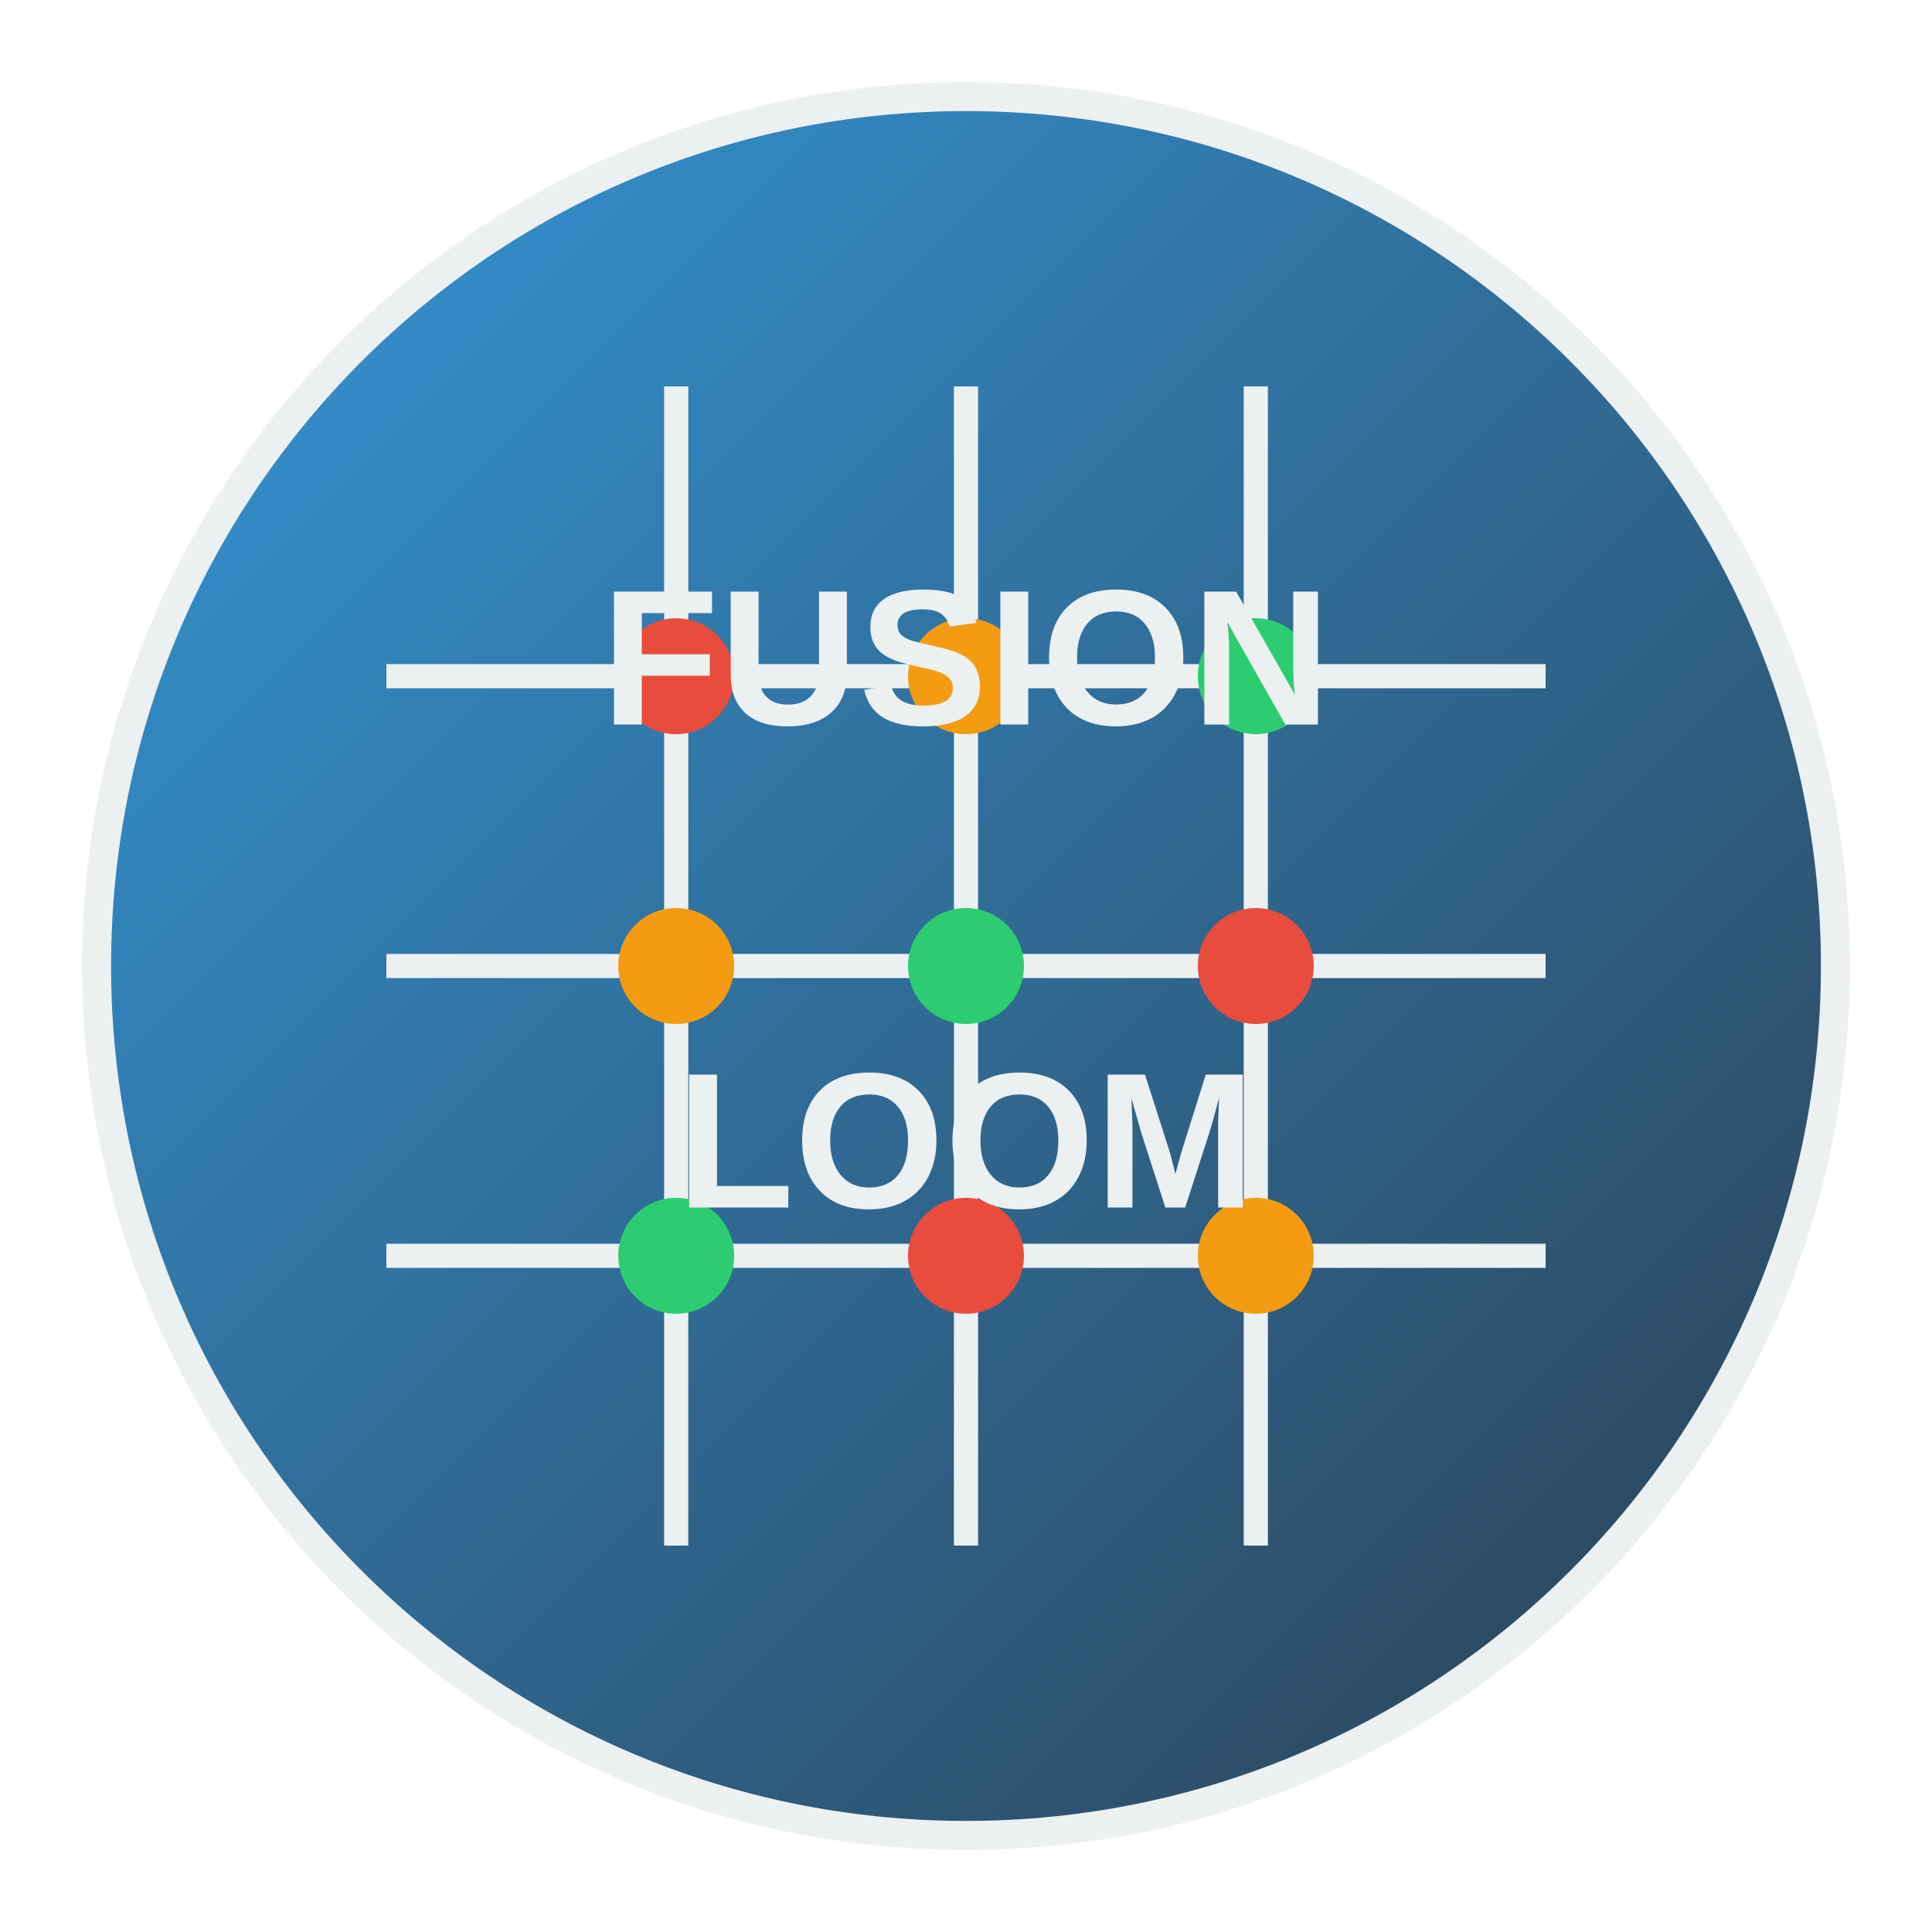
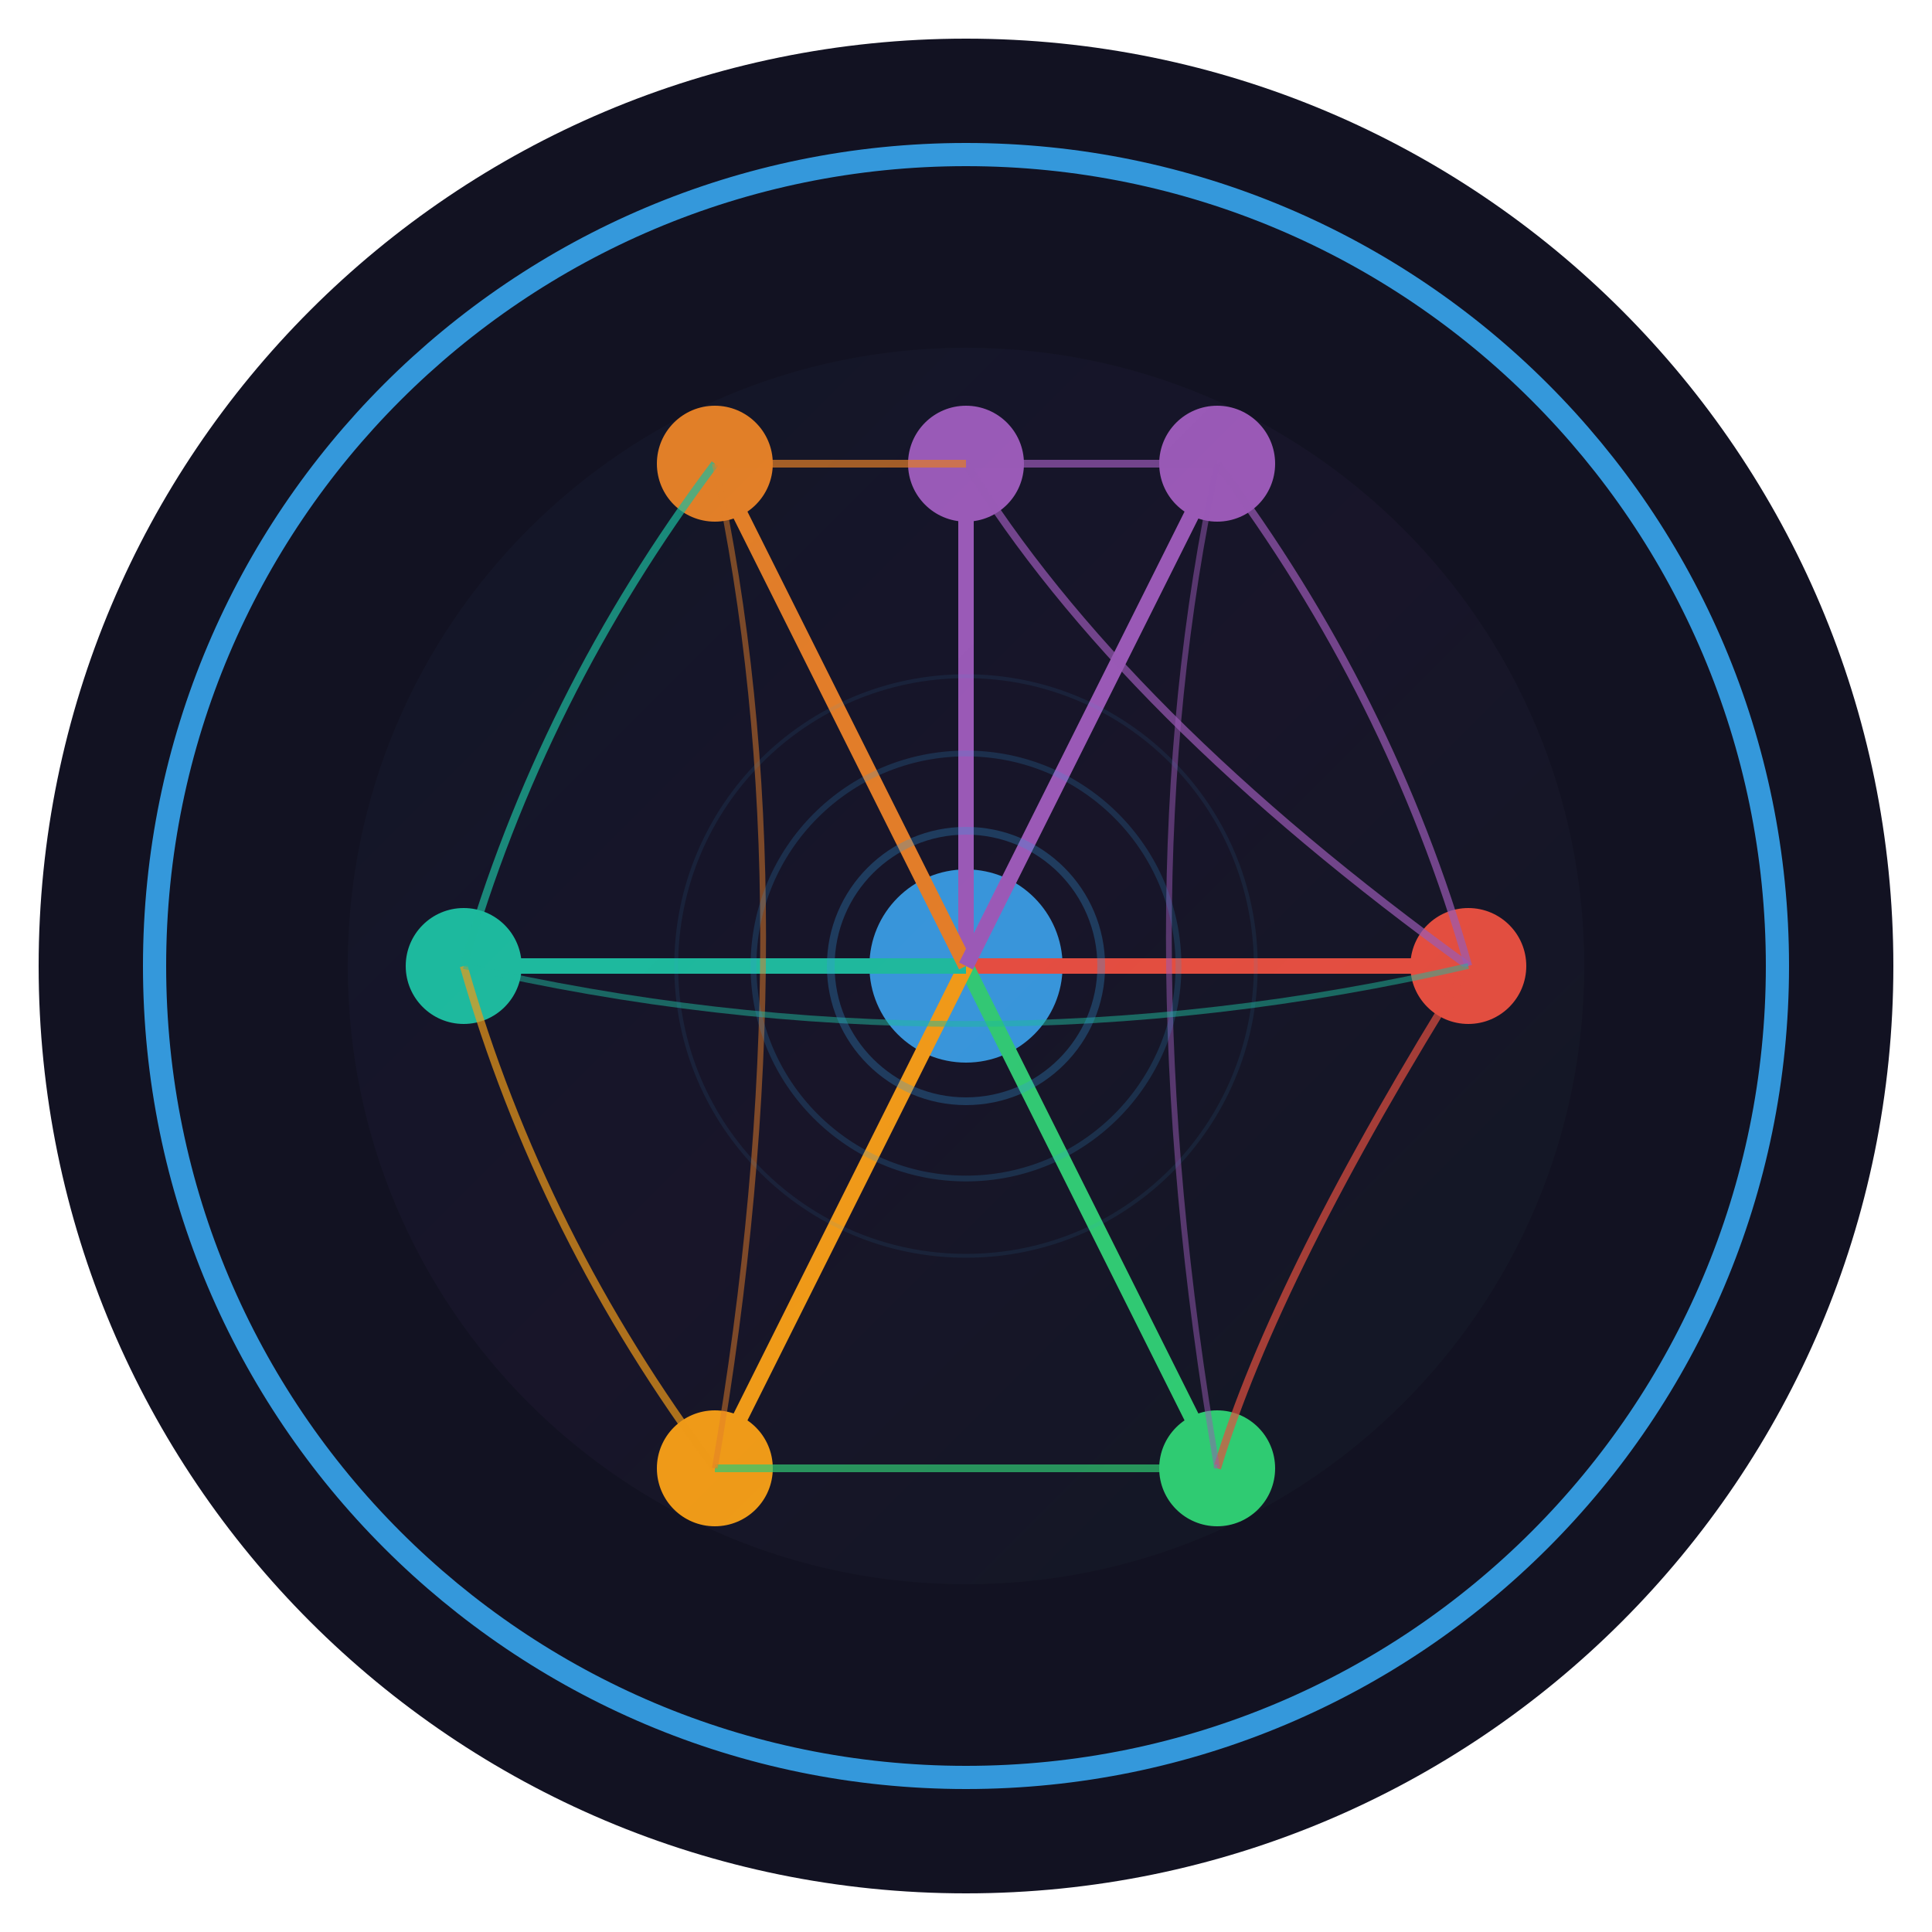
- <svg xmlns="http://www.w3.org/2000/svg" width="400" height="400" viewBox="0 0 400 400">
-   <defs>
-     <linearGradient id="grad1" x1="0%" y1="0%" x2="100%" y2="100%">
-       <stop offset="0%" style="stop-color:#3498db;stop-opacity:1" />
-       <stop offset="100%" style="stop-color:#2c3e50;stop-opacity:1" />
-     </linearGradient>
-   </defs>
-   <circle cx="200" cy="200" r="180" fill="url(#grad1)" />
-   <circle cx="200" cy="200" r="180" fill="none" stroke="#ecf0f1" stroke-width="6" />
-   <line x1="80" y1="140" x2="320" y2="140" stroke="#ecf0f1" stroke-width="5" />
-   <line x1="80" y1="200" x2="320" y2="200" stroke="#ecf0f1" stroke-width="5" />
-   <line x1="80" y1="260" x2="320" y2="260" stroke="#ecf0f1" stroke-width="5" />
-   <line x1="140" y1="80" x2="140" y2="320" stroke="#ecf0f1" stroke-width="5" />
-   <line x1="200" y1="80" x2="200" y2="320" stroke="#ecf0f1" stroke-width="5" />
-   <line x1="260" y1="80" x2="260" y2="320" stroke="#ecf0f1" stroke-width="5" />
-   <circle cx="140" cy="140" r="12" fill="#e74c3c" />
-   <circle cx="140" cy="200" r="12" fill="#f39c12" />
-   <circle cx="140" cy="260" r="12" fill="#2ecc71" />
-   <circle cx="200" cy="140" r="12" fill="#f39c12" />
-   <circle cx="200" cy="200" r="12" fill="#2ecc71" />
-   <circle cx="200" cy="260" r="12" fill="#e74c3c" />
-   <circle cx="260" cy="140" r="12" fill="#2ecc71" />
-   <circle cx="260" cy="200" r="12" fill="#e74c3c" />
-   <circle cx="260" cy="260" r="12" fill="#f39c12" />
-   <text x="200" y="150" font-family="Arial, sans-serif" font-size="40" font-weight="bold" fill="#ecf0f1" text-anchor="middle">FUSION</text>
-   <text x="200" y="250" font-family="Arial, sans-serif" font-size="40" font-weight="bold" fill="#ecf0f1" text-anchor="middle">LOOM</text>
+ <svg xmlns="http://www.w3.org/2000/svg" viewBox="0 0 500 500" width="300" height="300">
+   <circle cx="250" cy="250" r="240" fill="#121222" />
+   <circle cx="250" cy="250" r="210" fill="none" stroke="#3498db" stroke-width="6" />
+   <circle cx="250" cy="250" r="25" fill="#3498db" />
+   <circle cx="250" cy="120" r="15" fill="#9b59b6" />
+   <circle cx="380" cy="250" r="15" fill="#e74c3c" />
+   <circle cx="315" cy="380" r="15" fill="#2ecc71" />
+   <circle cx="185" cy="380" r="15" fill="#f39c12" />
+   <circle cx="120" cy="250" r="15" fill="#1abc9c" />
+   <circle cx="185" cy="120" r="15" fill="#e67e22" />
+   <circle cx="315" cy="120" r="15" fill="#9b59b6" />
+   <line x1="250" y1="250" x2="250" y2="120" stroke="#9b59b6" stroke-width="4" />
+   <line x1="250" y1="250" x2="380" y2="250" stroke="#e74c3c" stroke-width="4" />
+   <line x1="250" y1="250" x2="315" y2="380" stroke="#2ecc71" stroke-width="4" />
+   <line x1="250" y1="250" x2="185" y2="380" stroke="#f39c12" stroke-width="4" />
+   <line x1="250" y1="250" x2="120" y2="250" stroke="#1abc9c" stroke-width="4" />
+   <line x1="250" y1="250" x2="185" y2="120" stroke="#e67e22" stroke-width="4" />
+   <line x1="250" y1="250" x2="315" y2="120" stroke="#9b59b6" stroke-width="4" />
+   <path d="M250,120 Q290,185 380,250" fill="none" stroke="#9b59b6" stroke-width="2" stroke-opacity="0.7" />
+   <path d="M380,250 Q330,330 315,380" fill="none" stroke="#e74c3c" stroke-width="2" stroke-opacity="0.7" />
+   <path d="M315,380 Q250,380 185,380" fill="none" stroke="#2ecc71" stroke-width="2" stroke-opacity="0.7" />
+   <path d="M185,380 Q140,320 120,250" fill="none" stroke="#f39c12" stroke-width="2" stroke-opacity="0.7" />
+   <path d="M120,250 Q140,180 185,120" fill="none" stroke="#1abc9c" stroke-width="2" stroke-opacity="0.7" />
+   <path d="M185,120 Q250,120 250,120" fill="none" stroke="#e67e22" stroke-width="2" stroke-opacity="0.7" />
+   <path d="M250,120 Q290,120 315,120" fill="none" stroke="#9b59b6" stroke-width="2" stroke-opacity="0.7" />
+   <path d="M315,120 Q360,180 380,250" fill="none" stroke="#9b59b6" stroke-width="2" stroke-opacity="0.7" />
+   <path d="M185,120 Q210,235 185,380" fill="none" stroke="#e67e22" stroke-width="1.5" stroke-opacity="0.5" />
+   <path d="M315,120 Q290,235 315,380" fill="none" stroke="#9b59b6" stroke-width="1.5" stroke-opacity="0.5" />
+   <path d="M120,250 Q250,280 380,250" fill="none" stroke="#1abc9c" stroke-width="1.5" stroke-opacity="0.5" />
+   <linearGradient id="gradient1" x1="0%" y1="0%" x2="100%" y2="100%">
+     <stop offset="0%" stop-color="#3498db" stop-opacity="0.2" />
+     <stop offset="50%" stop-color="#9b59b6" stop-opacity="0.3" />
+     <stop offset="100%" stop-color="#2ecc71" stop-opacity="0.2" />
+   </linearGradient>
+   <circle cx="250" cy="250" r="160" fill="url(#gradient1)" fill-opacity="0.15" />
+   <circle cx="250" cy="250" r="35" fill="none" stroke="#3498db" stroke-width="2" stroke-opacity="0.3" />
+   <circle cx="250" cy="250" r="55" fill="none" stroke="#3498db" stroke-width="1.5" stroke-opacity="0.2" />
+   <circle cx="250" cy="250" r="75" fill="none" stroke="#3498db" stroke-width="1" stroke-opacity="0.1" />
</svg>
